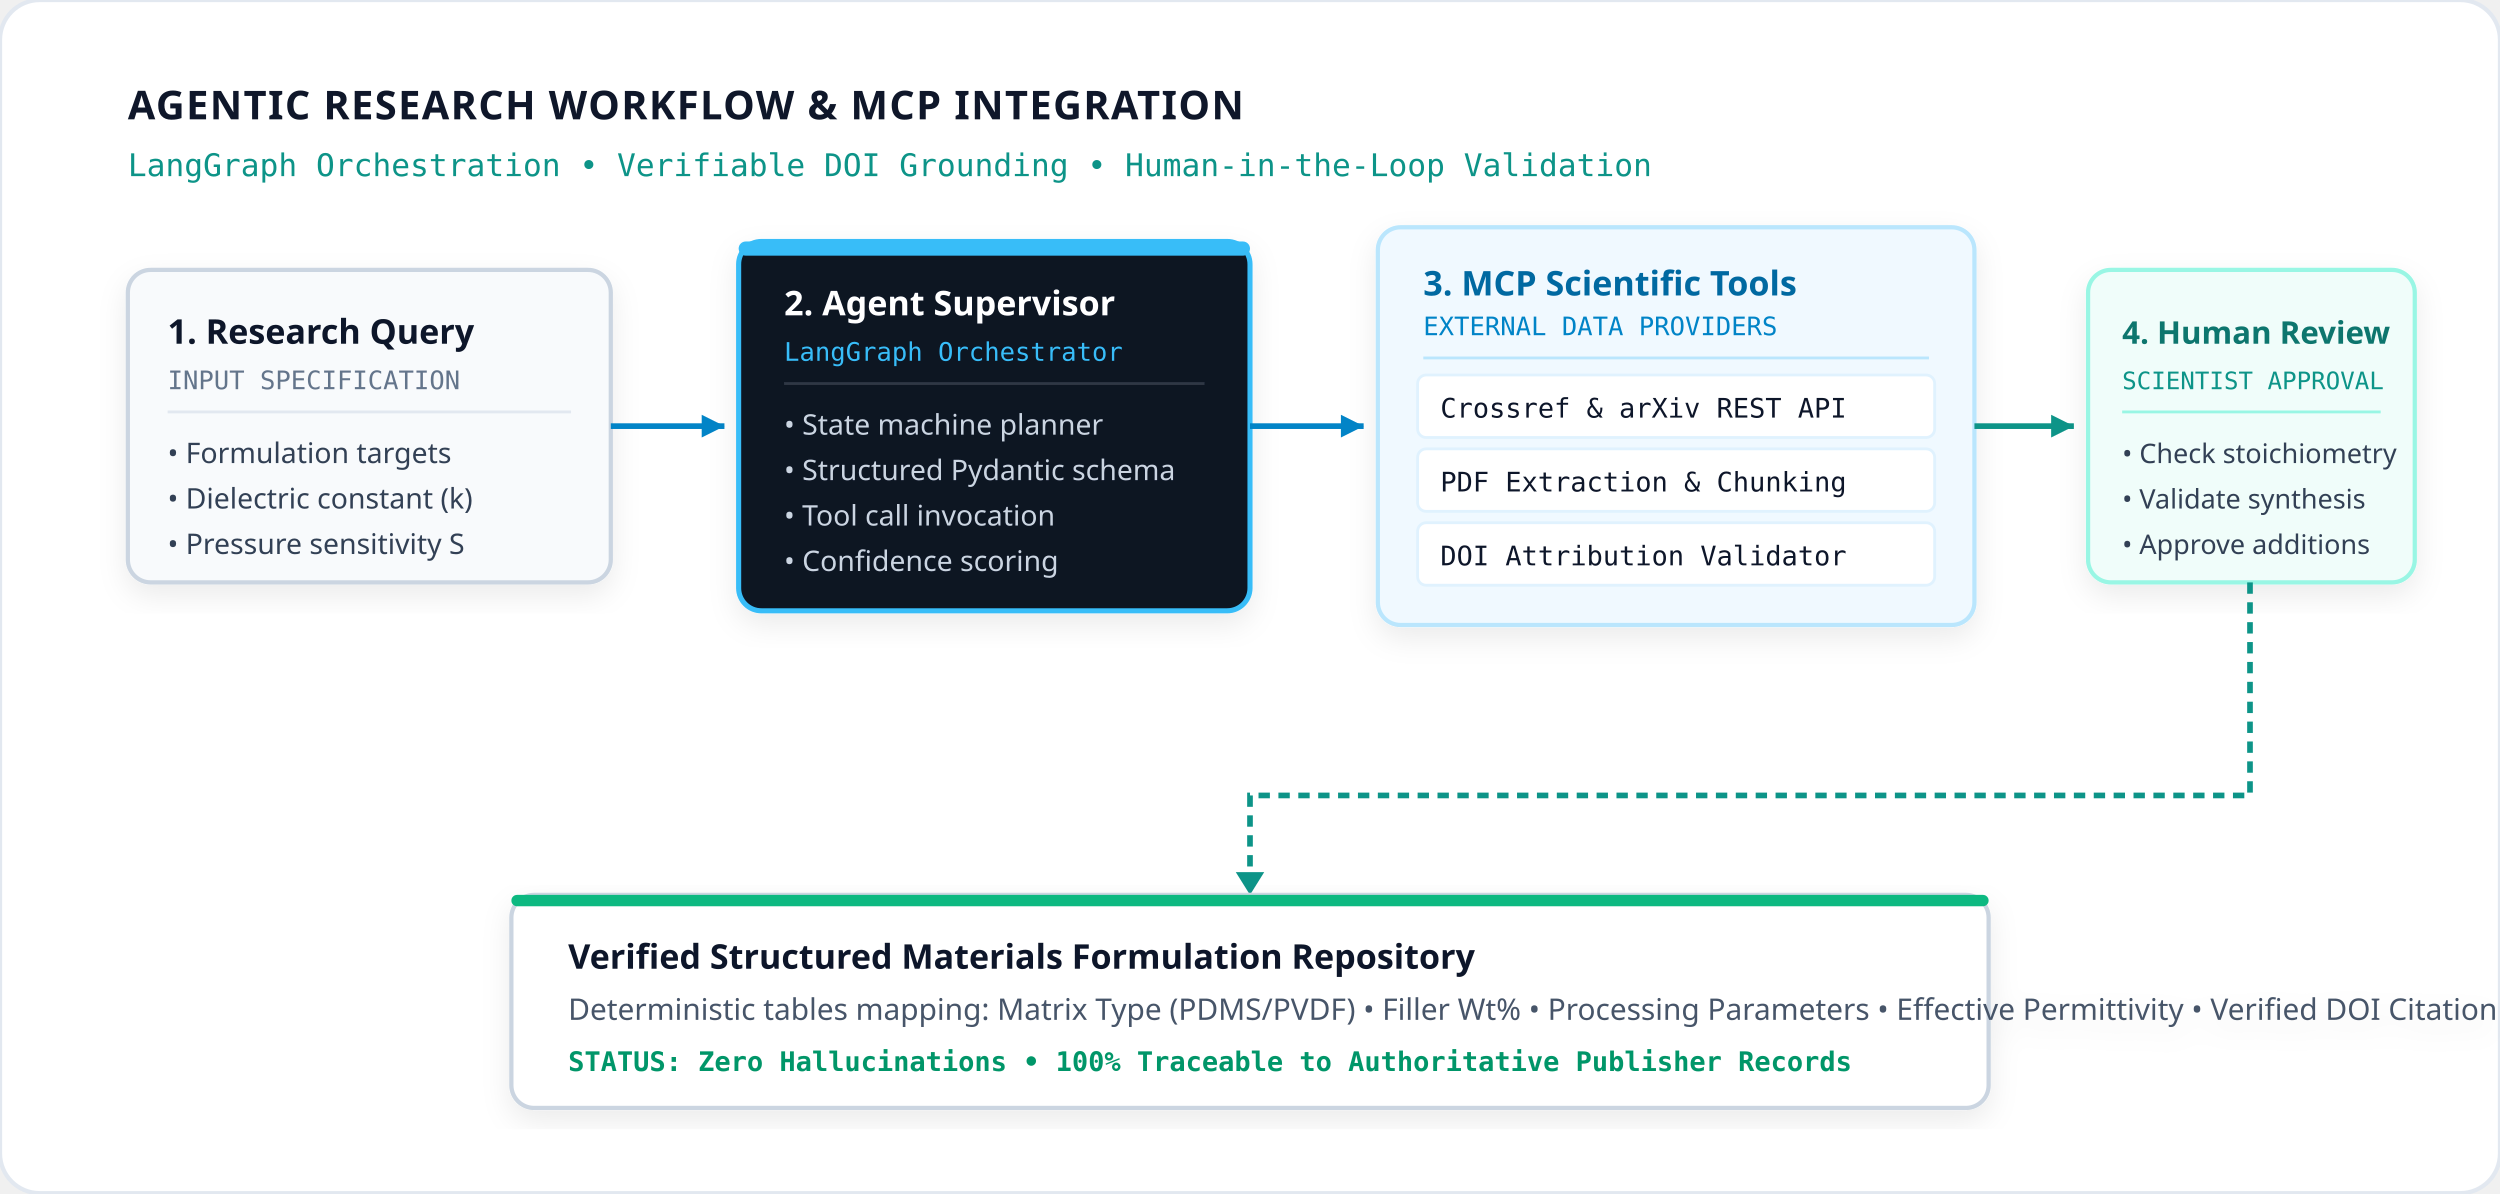
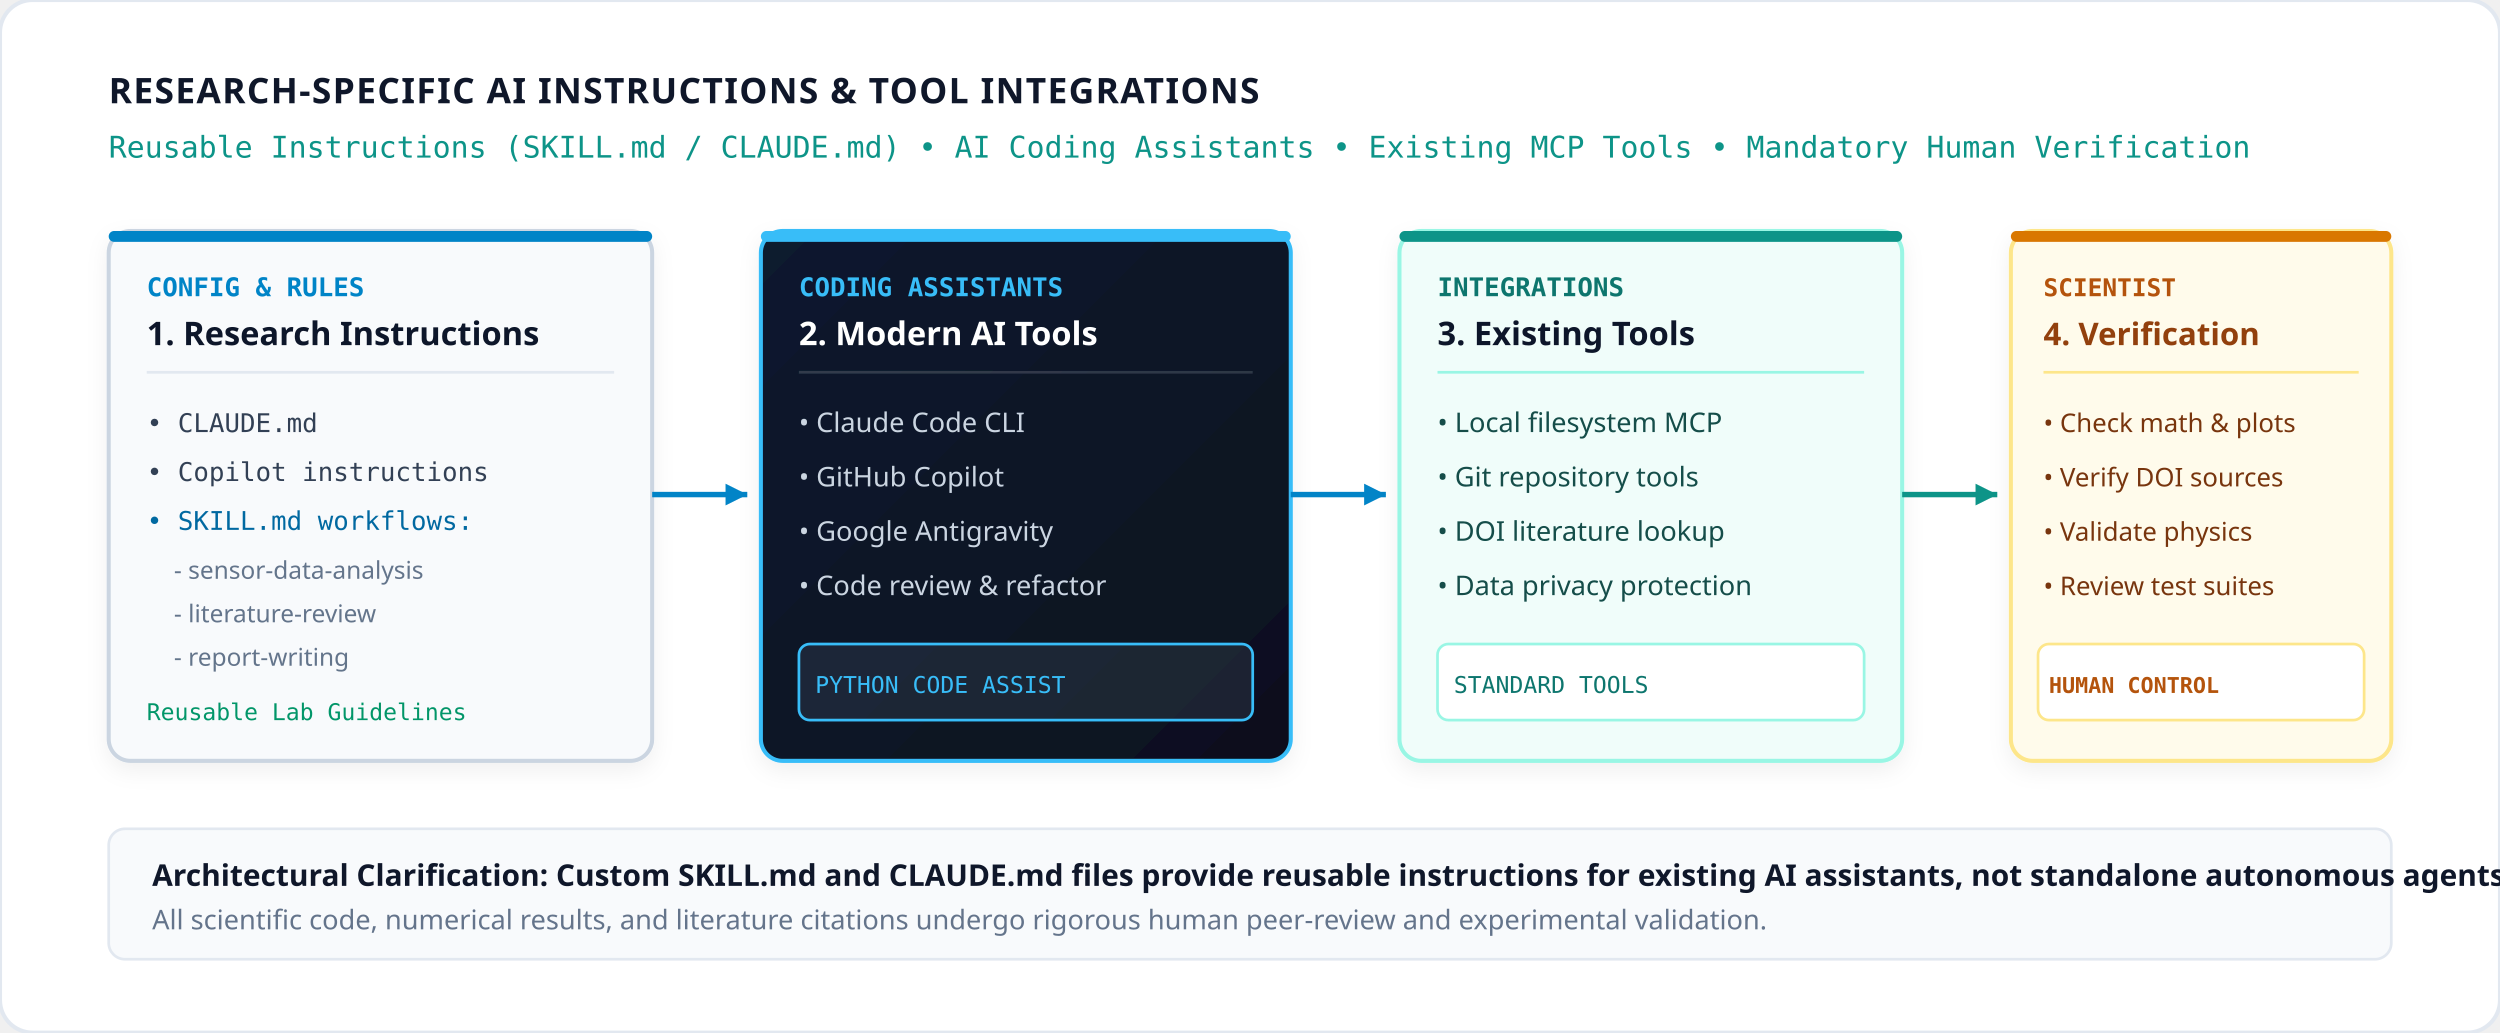
- <svg xmlns="http://www.w3.org/2000/svg" viewBox="0 0 880 420" width="100%" height="100%" aria-label="MatSci Research Agent: Agentic Graph &amp; Model Context Protocol Tooling Architecture">
+ <svg xmlns="http://www.w3.org/2000/svg" viewBox="0 0 920 380" width="100%" height="100%" aria-label="Research-Specific AI Workflow and Domain Instructions Architecture">
  <defs>
-     <linearGradient id="agentCardGrad" x1="0%" y1="0%" x2="100%" y2="100%">
+     <filter id="softShadowSkill" x="-10%" y="-10%" width="120%" height="120%">
+       <feDropShadow dx="0" dy="3" stdDeviation="4" flood-color="#0f172a" flood-opacity="0.06" />
+     </filter>
+     <linearGradient id="skillGradNavy" x1="0%" y1="0%" x2="100%" y2="100%">
      <stop offset="0%" stop-color="#0e1a2f" />
      <stop offset="100%" stop-color="#08101e" />
    </linearGradient>
-     <filter id="softGlowAgent" x="-10%" y="-10%" width="120%" height="120%">
-       <feDropShadow dx="0" dy="4" stdDeviation="5" flood-color="#0f172a" flood-opacity="0.08" />
-     </filter>
  </defs>
-   <rect width="100%" height="100%" fill="#ffffff" rx="14" />
-   <rect width="100%" height="100%" fill="none" stroke="#e2e8f0" stroke-width="1.5" rx="14" />
-   <text x="45" y="42" font-family="'Plus Jakarta Sans', sans-serif" font-size="14" font-weight="700" fill="#0f172a" letter-spacing="0.5">AGENTIC RESEARCH WORKFLOW &amp; MCP INTEGRATION</text>
-   <text x="45" y="62" font-family="'JetBrains Mono', monospace" font-size="11" fill="#0d9488">LangGraph Orchestration • Verifiable DOI Grounding • Human-in-the-Loop Validation</text>
-   <g transform="translate(45, 95)" filter="url(#softGlowAgent)">
-     <rect width="170" height="110" rx="8" fill="#f8fafc" stroke="#cbd5e1" stroke-width="1.5" />
-     <text x="14" y="26" font-family="'Plus Jakarta Sans', sans-serif" font-size="12" font-weight="700" fill="#0f172a">1. Research Query</text>
-     <text x="14" y="42" font-family="'JetBrains Mono', monospace" font-size="9" fill="#64748b">INPUT SPECIFICATION</text>
-     <line x1="14" y1="50" x2="156" y2="50" stroke="#e2e8f0" stroke-width="1" />
-     <text x="14" y="68" font-family="'Plus Jakarta Sans', sans-serif" font-size="10" fill="#334155">• Formulation targets</text>
-     <text x="14" y="84" font-family="'Plus Jakarta Sans', sans-serif" font-size="10" fill="#334155">• Dielectric constant (k)</text>
-     <text x="14" y="100" font-family="'Plus Jakarta Sans', sans-serif" font-size="10" fill="#334155">• Pressure sensitivity S</text>
+   <rect width="100%" height="100%" fill="#ffffff" rx="12" />
+   <rect width="100%" height="100%" fill="none" stroke="#e2e8f0" stroke-width="1.5" rx="12" />
+   <text x="40" y="38" font-family="'Plus Jakarta Sans', sans-serif" font-size="13" font-weight="700" fill="#0f172a" letter-spacing="0.5">RESEARCH-SPECIFIC AI INSTRUCTIONS &amp; TOOL INTEGRATIONS</text>
+   <text x="40" y="58" font-family="'JetBrains Mono', monospace" font-size="11" fill="#0d9488">Reusable Instructions (SKILL.md / CLAUDE.md) • AI Coding Assistants • Existing MCP Tools • Mandatory Human Verification</text>
+   <g transform="translate(40, 85)" filter="url(#softShadowSkill)">
+     <rect width="200" height="195" rx="8" fill="#f8fafc" stroke="#cbd5e1" stroke-width="1.5" />
+     <rect x="0" y="0" width="200" height="4" rx="2" fill="#0284c7" />
+     <text x="14" y="24" font-family="'JetBrains Mono', monospace" font-size="9.5" font-weight="700" fill="#0284c7">CONFIG &amp; RULES</text>
+     <text x="14" y="42" font-family="'Plus Jakarta Sans', sans-serif" font-size="12" font-weight="700" fill="#0f172a">1. Research Instructions</text>
+     <line x1="14" y1="52" x2="186" y2="52" stroke="#e2e8f0" stroke-width="1" />
+     <text x="14" y="74" font-family="'JetBrains Mono', monospace" font-size="9.5" fill="#334155">• CLAUDE.md</text>
+     <text x="14" y="92" font-family="'JetBrains Mono', monospace" font-size="9.5" fill="#334155">• Copilot instructions</text>
+     <text x="14" y="110" font-family="'JetBrains Mono', monospace" font-size="9.5" fill="#0369a1">• SKILL.md workflows:</text>
+     <text x="24" y="128" font-family="'Plus Jakarta Sans', sans-serif" font-size="9" fill="#64748b">- sensor-data-analysis</text>
+     <text x="24" y="144" font-family="'Plus Jakarta Sans', sans-serif" font-size="9" fill="#64748b">- literature-review</text>
+     <text x="24" y="160" font-family="'Plus Jakarta Sans', sans-serif" font-size="9" fill="#64748b">- report-writing</text>
+     <text x="14" y="180" font-family="'JetBrains Mono', monospace" font-size="8.5" fill="#059669">Reusable Lab Guidelines</text>
  </g>
-   <line x1="215" y1="150" x2="255" y2="150" stroke="#0284c7" stroke-width="2" />
-   <polygon points="255,150 247,146 247,154" fill="#0284c7" />
-   <g transform="translate(260, 85)" filter="url(#softGlowAgent)">
-     <rect width="180" height="130" rx="8" fill="#0b1424" stroke="#38bdf8" stroke-width="1.8" />
-     <rect x="0" y="0" width="180" height="5" rx="2.5" fill="#38bdf8" />
-     <text x="16" y="26" font-family="'Plus Jakarta Sans', sans-serif" font-size="12" font-weight="700" fill="#ffffff">2. Agent Supervisor</text>
-     <text x="16" y="42" font-family="'JetBrains Mono', monospace" font-size="9" fill="#38bdf8">LangGraph Orchestrator</text>
-     <line x1="16" y1="50" x2="164" y2="50" stroke="rgba(255,255,255,0.15)" stroke-width="1" />
-     <text x="16" y="68" font-family="'Plus Jakarta Sans', sans-serif" font-size="10" fill="#cbd5e1">• State machine planner</text>
-     <text x="16" y="84" font-family="'Plus Jakarta Sans', sans-serif" font-size="10" fill="#cbd5e1">• Structured Pydantic schema</text>
-     <text x="16" y="100" font-family="'Plus Jakarta Sans', sans-serif" font-size="10" fill="#cbd5e1">• Tool call invocation</text>
-     <text x="16" y="116" font-family="'Plus Jakarta Sans', sans-serif" font-size="10" fill="#cbd5e1">• Confidence scoring</text>
+   <line x1="240" y1="182" x2="275" y2="182" stroke="#0284c7" stroke-width="2" />
+   <polygon points="275,182 267,178 267,186" fill="#0284c7" />
+   <g transform="translate(280, 85)" filter="url(#softShadowSkill)">
+     <rect width="195" height="195" rx="8" fill="url(#skillGradNavy)" stroke="#38bdf8" stroke-width="1.5" />
+     <rect x="0" y="0" width="195" height="4" rx="2" fill="#38bdf8" />
+     <text x="14" y="24" font-family="'JetBrains Mono', monospace" font-size="9.5" font-weight="700" fill="#38bdf8">CODING ASSISTANTS</text>
+     <text x="14" y="42" font-family="'Plus Jakarta Sans', sans-serif" font-size="12" font-weight="700" fill="#ffffff">2. Modern AI Tools</text>
+     <line x1="14" y1="52" x2="181" y2="52" stroke="rgba(255,255,255,0.15)" stroke-width="1" />
+     <text x="14" y="74" font-family="'Plus Jakarta Sans', sans-serif" font-size="10" fill="#cbd5e1">• Claude Code CLI</text>
+     <text x="14" y="94" font-family="'Plus Jakarta Sans', sans-serif" font-size="10" fill="#cbd5e1">• GitHub Copilot</text>
+     <text x="14" y="114" font-family="'Plus Jakarta Sans', sans-serif" font-size="10" fill="#cbd5e1">• Google Antigravity</text>
+     <text x="14" y="134" font-family="'Plus Jakarta Sans', sans-serif" font-size="10" fill="#cbd5e1">• Code review &amp; refactor</text>
+     <rect x="14" y="152" width="167" height="28" rx="4" fill="rgba(255,255,255,0.08)" stroke="#38bdf8" stroke-width="1" />
+     <text x="20" y="170" font-family="'JetBrains Mono', monospace" font-size="8.5" fill="#38bdf8">PYTHON CODE ASSIST</text>
  </g>
-   <line x1="440" y1="150" x2="480" y2="150" stroke="#0284c7" stroke-width="2" />
-   <polygon points="480,150 472,146 472,154" fill="#0284c7" />
-   <g transform="translate(485, 80)" filter="url(#softGlowAgent)">
-     <rect width="210" height="140" rx="8" fill="#f0f9ff" stroke="#bae6fd" stroke-width="1.5" />
-     <text x="16" y="24" font-family="'Plus Jakarta Sans', sans-serif" font-size="12" font-weight="700" fill="#0369a1">3. MCP Scientific Tools</text>
-     <text x="16" y="38" font-family="'JetBrains Mono', monospace" font-size="9" fill="#0284c7">EXTERNAL DATA PROVIDERS</text>
-     <line x1="16" y1="46" x2="194" y2="46" stroke="#bae6fd" stroke-width="1" />
-     <rect x="14" y="52" width="182" height="22" rx="3" fill="#ffffff" stroke="#e0f2fe" stroke-width="1" />
-     <text x="22" y="67" font-family="'JetBrains Mono', monospace" font-size="9.5" fill="#0f172a">Crossref &amp; arXiv REST API</text>
-     <rect x="14" y="78" width="182" height="22" rx="3" fill="#ffffff" stroke="#e0f2fe" stroke-width="1" />
-     <text x="22" y="93" font-family="'JetBrains Mono', monospace" font-size="9.5" fill="#0f172a">PDF Extraction &amp; Chunking</text>
-     <rect x="14" y="104" width="182" height="22" rx="3" fill="#ffffff" stroke="#e0f2fe" stroke-width="1" />
-     <text x="22" y="119" font-family="'JetBrains Mono', monospace" font-size="9.5" fill="#0f172a">DOI Attribution Validator</text>
+   <line x1="475" y1="182" x2="510" y2="182" stroke="#0284c7" stroke-width="2" />
+   <polygon points="510,182 502,178 502,186" fill="#0284c7" />
+   <g transform="translate(515, 85)" filter="url(#softShadowSkill)">
+     <rect width="185" height="195" rx="8" fill="#f0fdfa" stroke="#99f6e4" stroke-width="1.5" />
+     <rect x="0" y="0" width="185" height="4" rx="2" fill="#0d9488" />
+     <text x="14" y="24" font-family="'JetBrains Mono', monospace" font-size="9.5" font-weight="700" fill="#0f766e">INTEGRATIONS</text>
+     <text x="14" y="42" font-family="'Plus Jakarta Sans', sans-serif" font-size="12" font-weight="700" fill="#0f172a">3. Existing Tools</text>
+     <line x1="14" y1="52" x2="171" y2="52" stroke="#99f6e4" stroke-width="1" />
+     <text x="14" y="74" font-family="'Plus Jakarta Sans', sans-serif" font-size="10" fill="#134e4a">• Local filesystem MCP</text>
+     <text x="14" y="94" font-family="'Plus Jakarta Sans', sans-serif" font-size="10" fill="#134e4a">• Git repository tools</text>
+     <text x="14" y="114" font-family="'Plus Jakarta Sans', sans-serif" font-size="10" fill="#134e4a">• DOI literature lookup</text>
+     <text x="14" y="134" font-family="'Plus Jakarta Sans', sans-serif" font-size="10" fill="#134e4a">• Data privacy protection</text>
+     <rect x="14" y="152" width="157" height="28" rx="4" fill="#ffffff" stroke="#99f6e4" stroke-width="1" />
+     <text x="20" y="170" font-family="'JetBrains Mono', monospace" font-size="8.5" fill="#0f766e">STANDARD TOOLS</text>
  </g>
-   <line x1="695" y1="150" x2="730" y2="150" stroke="#0d9488" stroke-width="2" />
-   <polygon points="730,150 722,146 722,154" fill="#0d9488" />
-   <g transform="translate(735, 95)" filter="url(#softGlowAgent)">
-     <rect width="115" height="110" rx="8" fill="#f0fdfa" stroke="#99f6e4" stroke-width="1.5" />
-     <text x="12" y="26" font-family="'Plus Jakarta Sans', sans-serif" font-size="11" font-weight="700" fill="#0f766e">4. Human Review</text>
-     <text x="12" y="42" font-family="'JetBrains Mono', monospace" font-size="8.5" fill="#0d9488">SCIENTIST APPROVAL</text>
-     <line x1="12" y1="50" x2="103" y2="50" stroke="#99f6e4" stroke-width="1" />
-     <text x="12" y="68" font-family="'Plus Jakarta Sans', sans-serif" font-size="9.5" fill="#334155">• Check stoichiometry</text>
-     <text x="12" y="84" font-family="'Plus Jakarta Sans', sans-serif" font-size="9.5" fill="#334155">• Validate synthesis</text>
-     <text x="12" y="100" font-family="'Plus Jakarta Sans', sans-serif" font-size="9.5" fill="#334155">• Approve additions</text>
+   <line x1="700" y1="182" x2="735" y2="182" stroke="#0d9488" stroke-width="2" />
+   <polygon points="735,182 727,178 727,186" fill="#0d9488" />
+   <g transform="translate(740, 85)" filter="url(#softShadowSkill)">
+     <rect width="140" height="195" rx="8" fill="#fffbeb" stroke="#fde68a" stroke-width="1.5" />
+     <rect x="0" y="0" width="140" height="4" rx="2" fill="#d97706" />
+     <text x="12" y="24" font-family="'JetBrains Mono', monospace" font-size="9" font-weight="700" fill="#b45309">SCIENTIST</text>
+     <text x="12" y="42" font-family="'Plus Jakarta Sans', sans-serif" font-size="11.5" font-weight="700" fill="#92400e">4. Verification</text>
+     <line x1="12" y1="52" x2="128" y2="52" stroke="#fde68a" stroke-width="1" />
+     <text x="12" y="74" font-family="'Plus Jakarta Sans', sans-serif" font-size="9.5" fill="#78350f">• Check math &amp; plots</text>
+     <text x="12" y="94" font-family="'Plus Jakarta Sans', sans-serif" font-size="9.5" fill="#78350f">• Verify DOI sources</text>
+     <text x="12" y="114" font-family="'Plus Jakarta Sans', sans-serif" font-size="9.5" fill="#78350f">• Validate physics</text>
+     <text x="12" y="134" font-family="'Plus Jakarta Sans', sans-serif" font-size="9.5" fill="#78350f">• Review test suites</text>
+     <rect x="10" y="152" width="120" height="28" rx="4" fill="#ffffff" stroke="#fde68a" stroke-width="1" />
+     <text x="14" y="170" font-family="'JetBrains Mono', monospace" font-size="8" font-weight="600" fill="#b45309">HUMAN CONTROL</text>
  </g>
-   <path d="M 792 205 L 792 280 L 440 280 L 440 310" stroke="#0d9488" stroke-width="2" fill="none" stroke-dasharray="4,3" />
-   <polygon points="440,315 435,307 445,307" fill="#0d9488" />
-   <g transform="translate(180, 315)" filter="url(#softGlowAgent)">
-     <rect width="520" height="75" rx="8" fill="#ffffff" stroke="#cbd5e1" stroke-width="1.5" />
-     <rect x="0" y="0" width="520" height="4" rx="2" fill="#10b981" />
-     <text x="20" y="26" font-family="'Plus Jakarta Sans', sans-serif" font-size="12" font-weight="700" fill="#0f172a">Verified Structured Materials Formulation Repository</text>
-     <text x="20" y="44" font-family="'Plus Jakarta Sans', sans-serif" font-size="10.5" fill="#475569">
-       Deterministic tables mapping: Matrix Type (PDMS/PVDF) • Filler Wt% • Processing Parameters • Effective Permittivity • Verified DOI Citation
-     </text>
-     <text x="20" y="62" font-family="'JetBrains Mono', monospace" font-size="9.5" font-weight="600" fill="#059669">
-       STATUS: Zero Hallucinations • 100% Traceable to Authoritative Publisher Records
-     </text>
-   </g>
+   <rect x="40" y="305" width="840" height="48" rx="6" fill="#f8fafc" stroke="#e2e8f0" stroke-width="1" />
+   <text x="56" y="326" font-family="'Plus Jakarta Sans', sans-serif" font-size="11" font-weight="600" fill="#0f172a">
+     Architectural Clarification: Custom SKILL.md and CLAUDE.md files provide reusable instructions for existing AI assistants, not standalone autonomous agents.
+   </text>
+   <text x="56" y="342" font-family="'Plus Jakarta Sans', sans-serif" font-size="10" fill="#64748b">
+     All scientific code, numerical results, and literature citations undergo rigorous human peer-review and experimental validation.
+   </text>
</svg>
